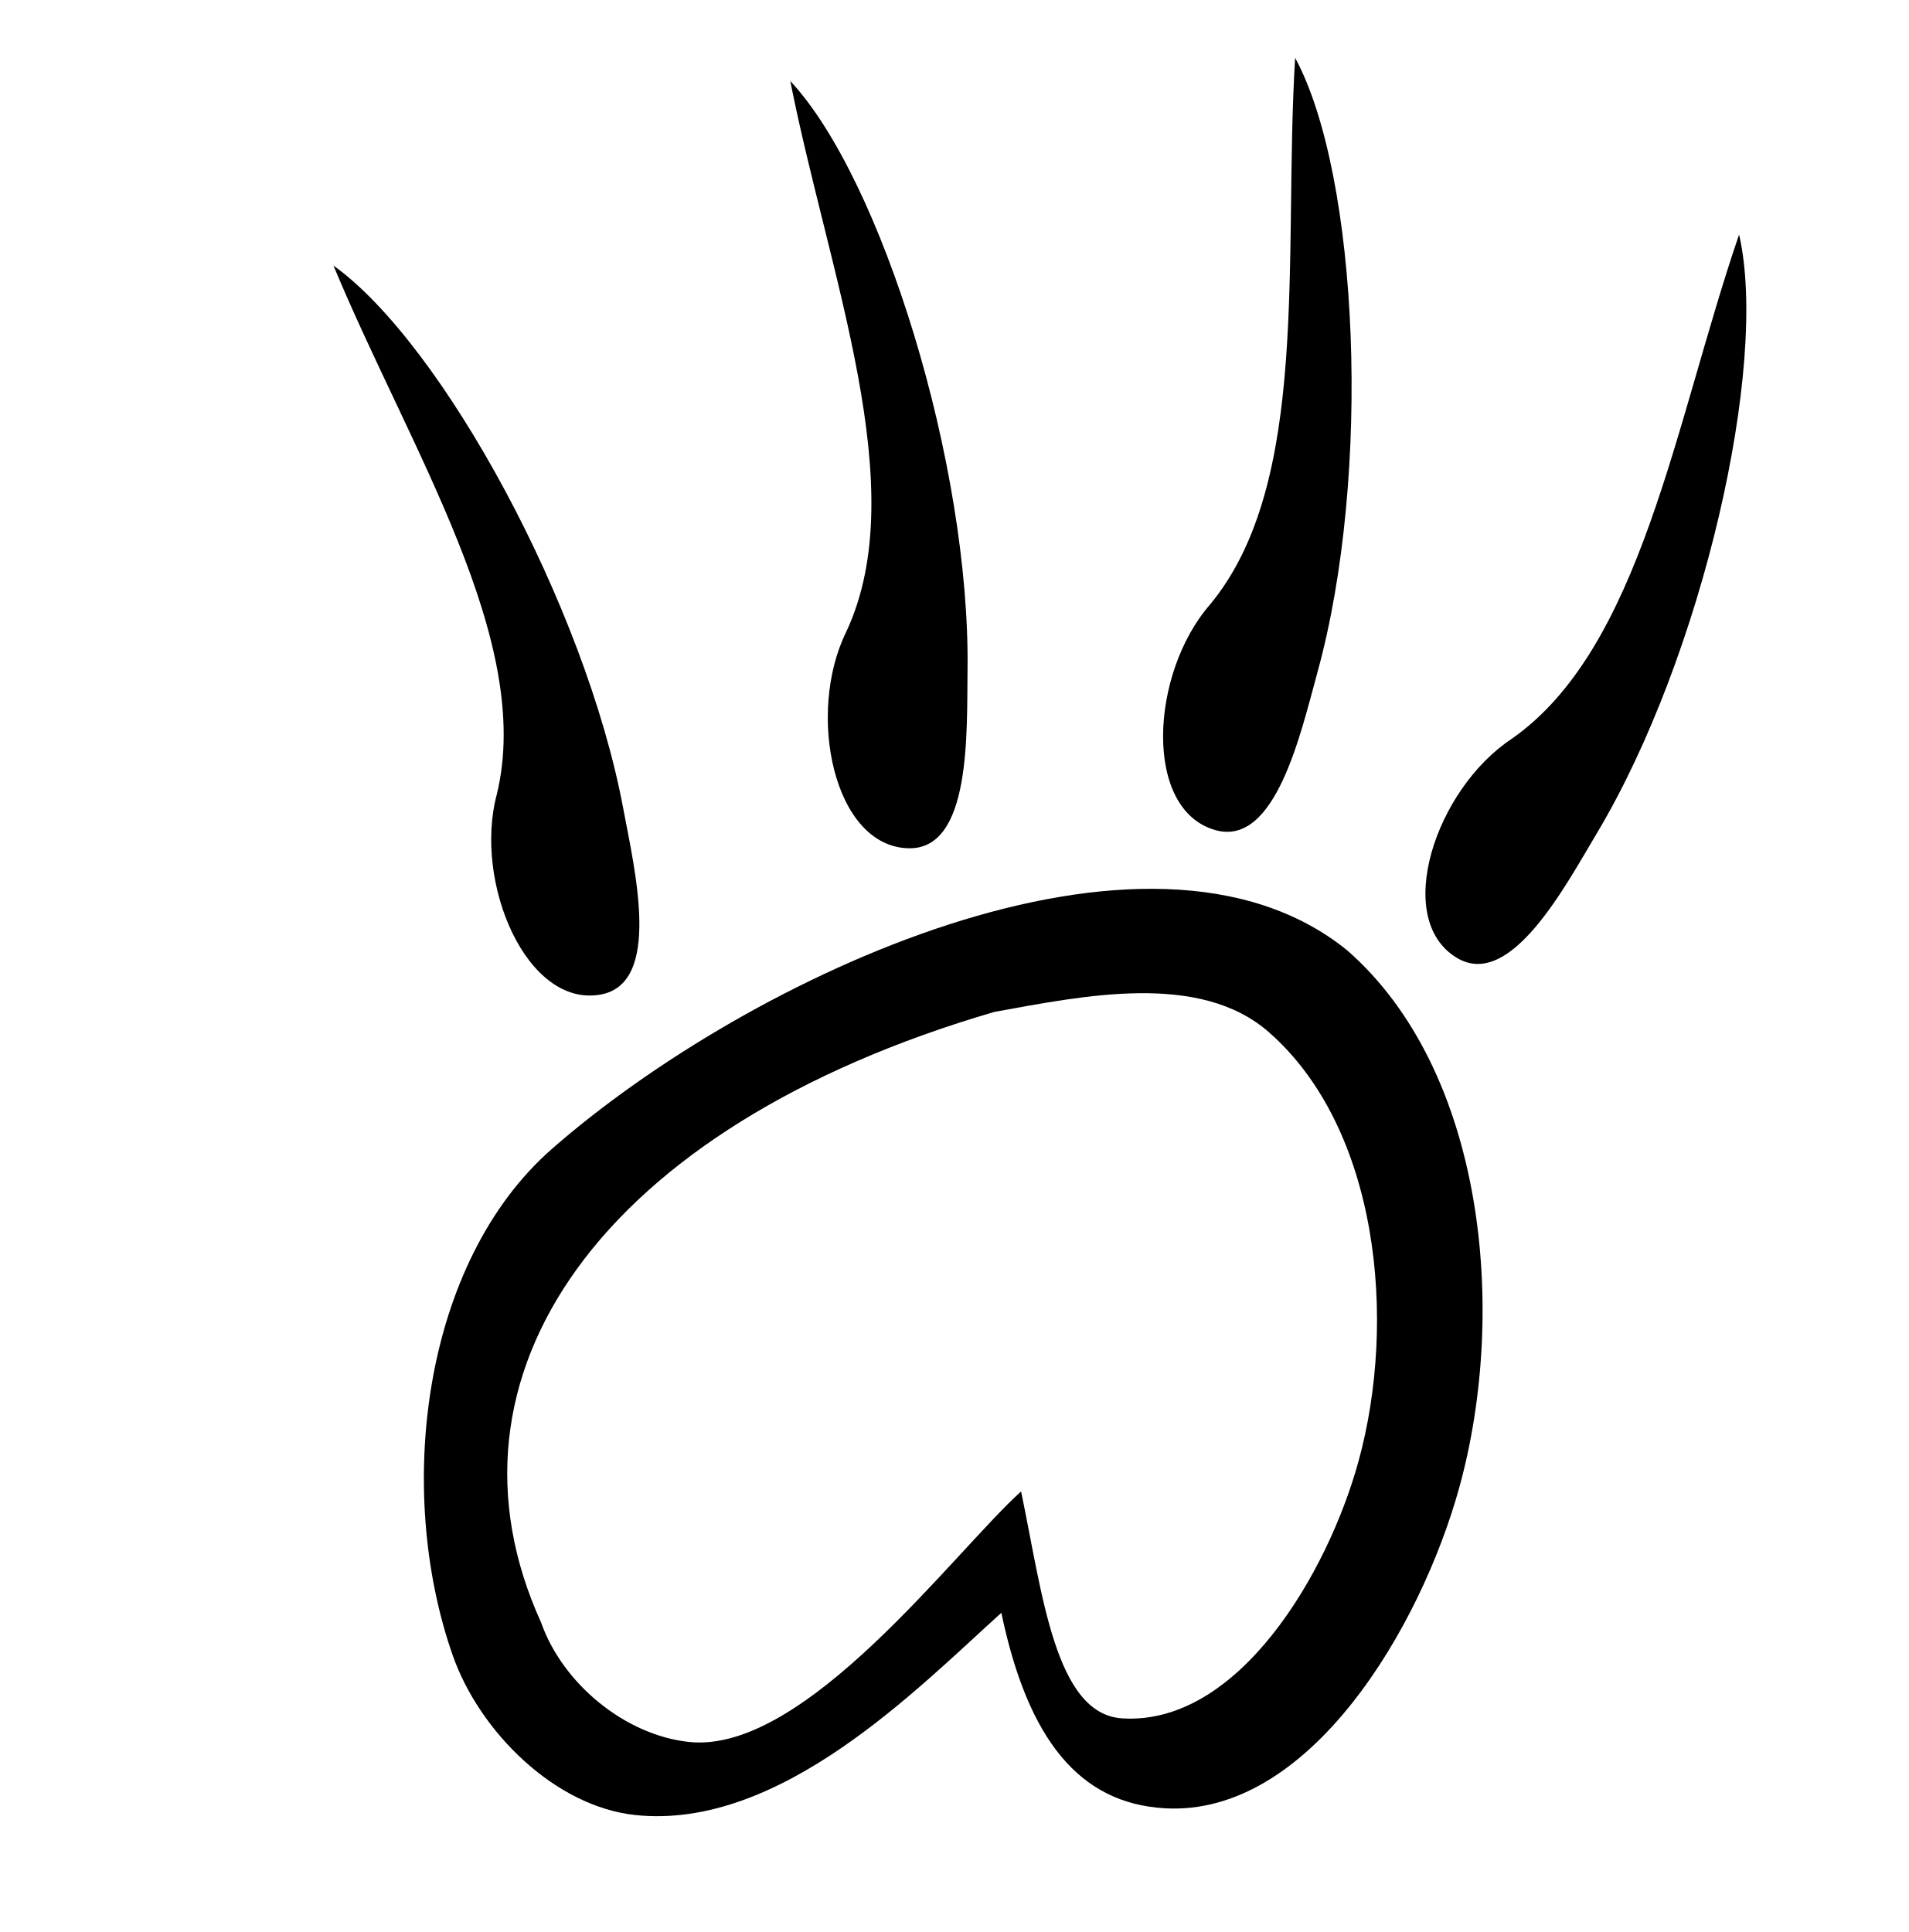
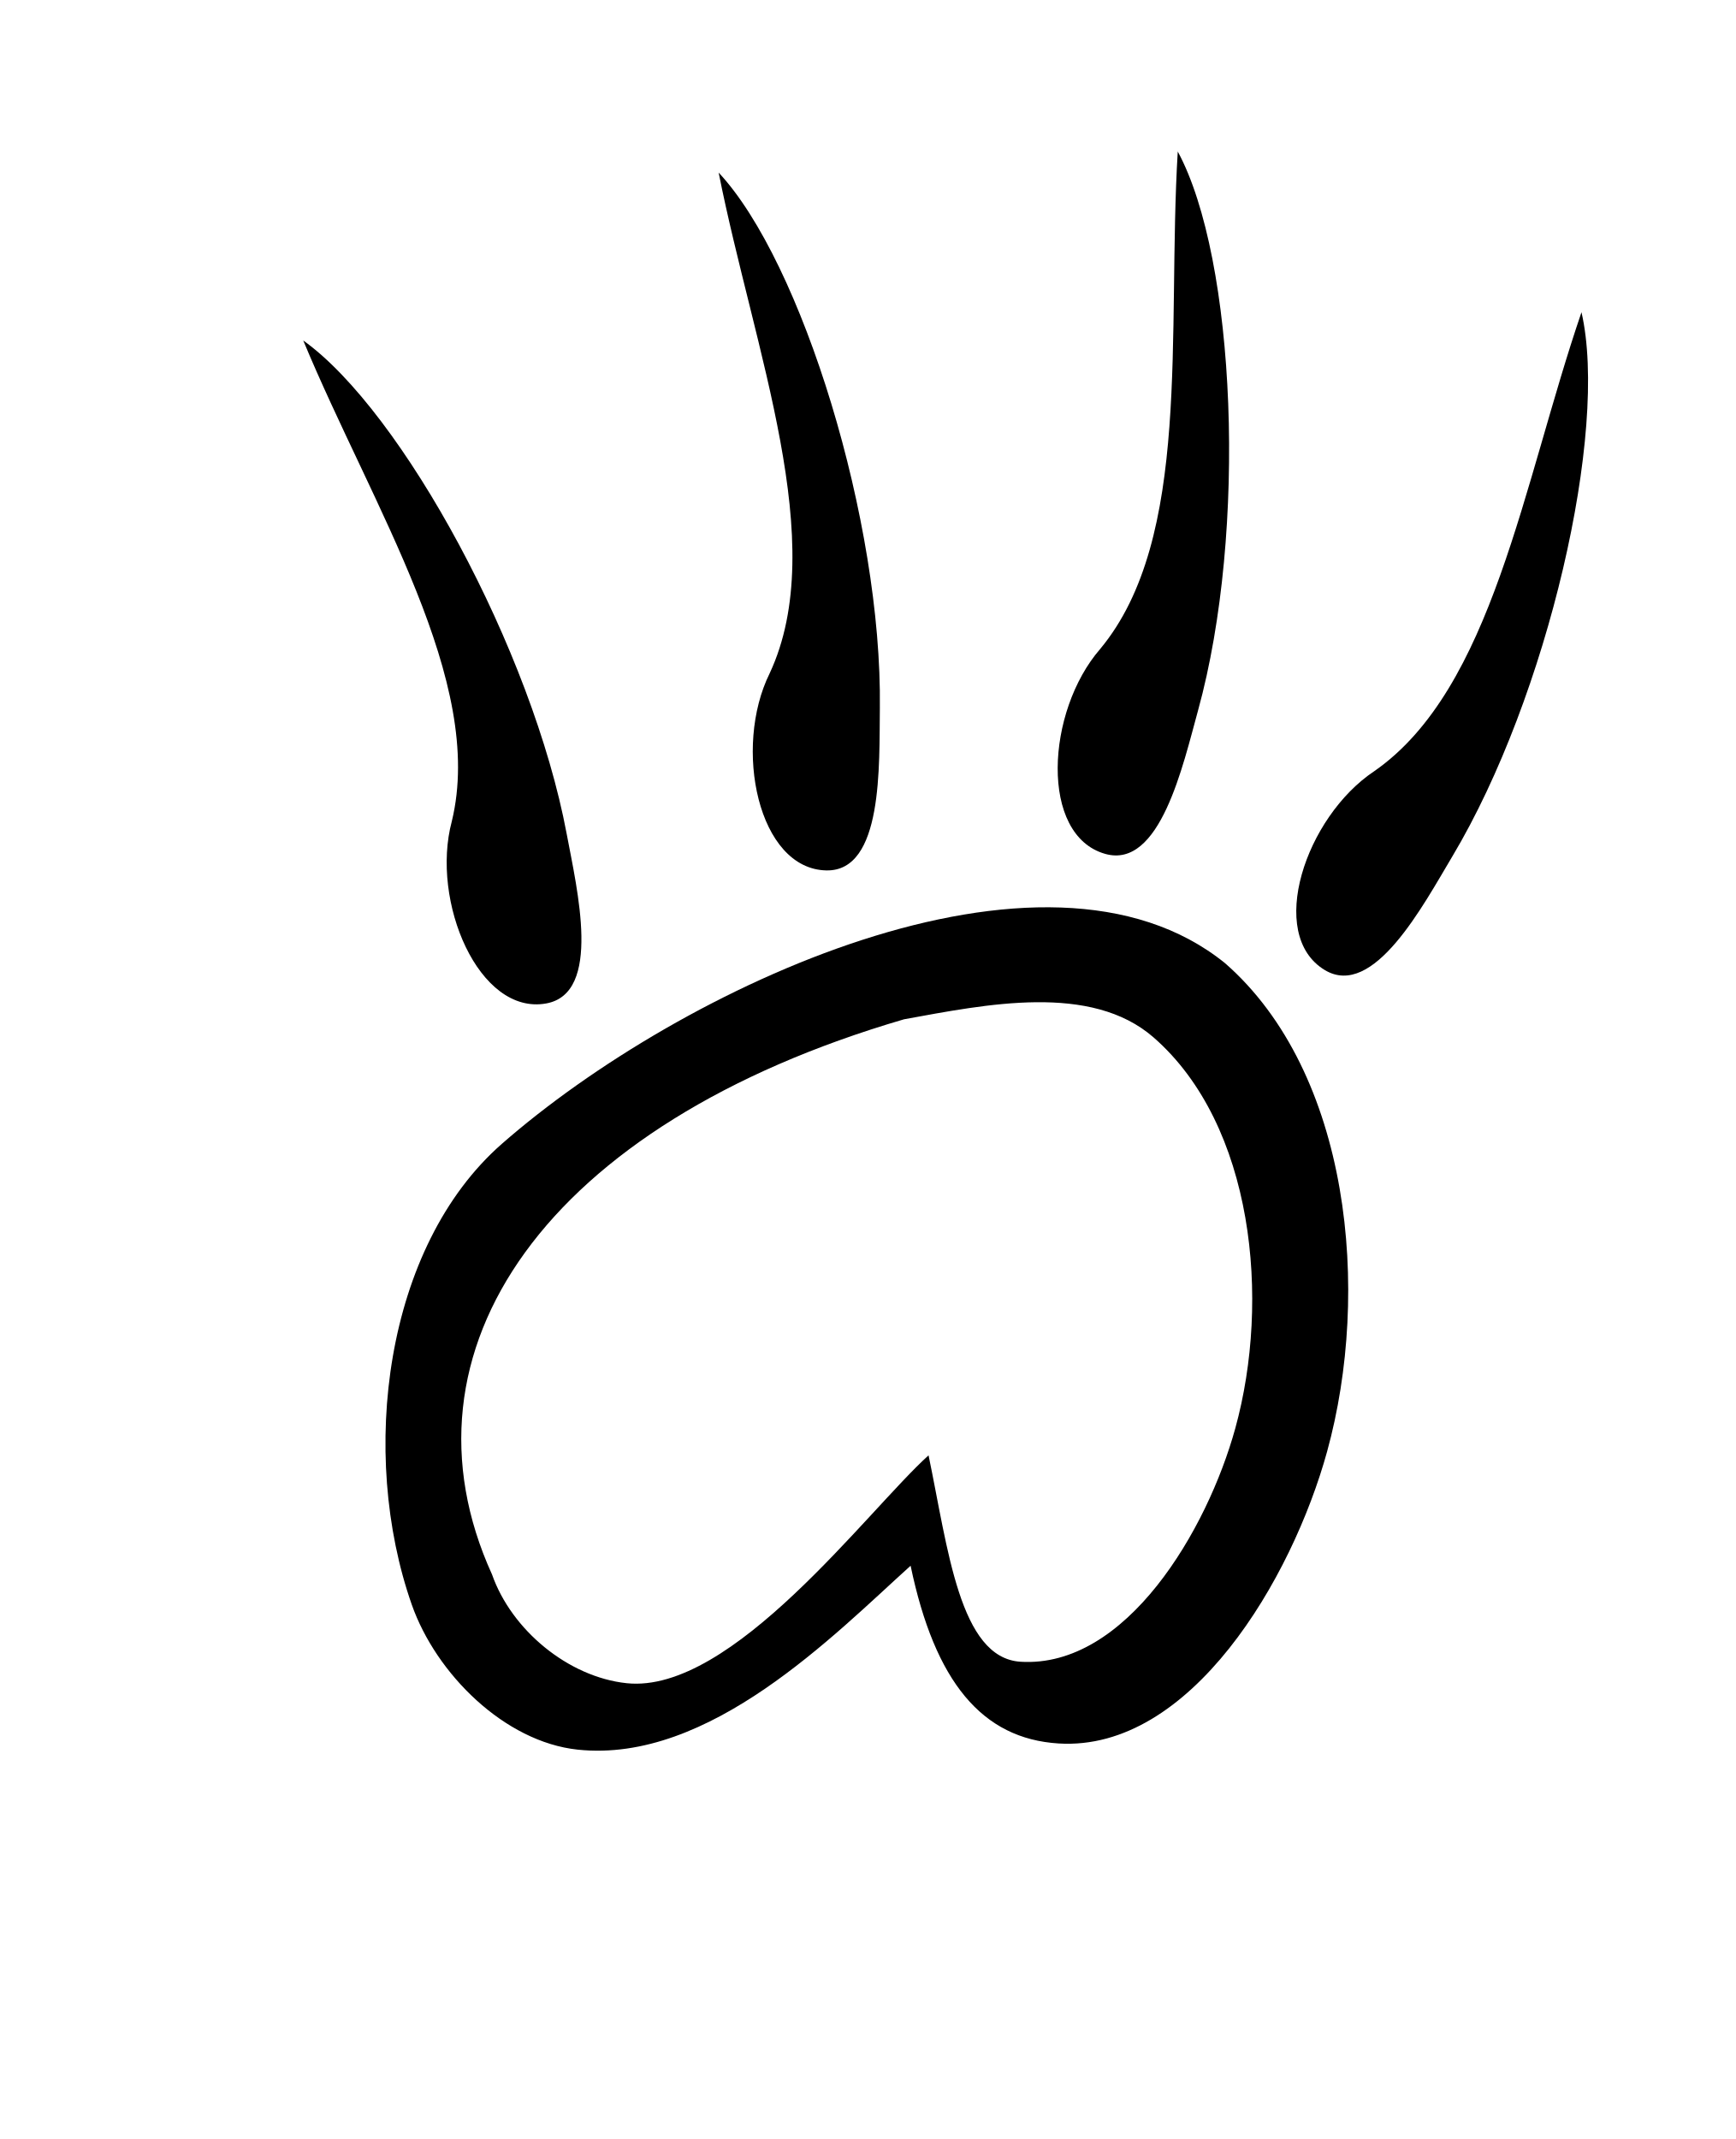
- <svg xmlns="http://www.w3.org/2000/svg" width="324.562mm" height="328.583mm" viewBox="0 0 324.562 328.583" version="1.1" id="svg8">
+ <svg xmlns="http://www.w3.org/2000/svg" width="324.562mm" height="400mm" viewBox="0 0 324.562 400" version="1.1" id="svg8">
  <defs id="defs2" />
-   <g id="layer1" transform="translate(65.39433,31.0265)">
-     <path id="path4599" style="opacity:1;vector-effect:none;fill:#000000;fill-opacity:1;stroke:none;stroke-width:0.192;stroke-linecap:butt;stroke-linejoin:miter;stroke-miterlimit:4;stroke-dasharray:none;stroke-dashoffset:0;stroke-opacity:1" d="m 108.249,222.626 c 3.637,17.414 5.777,37.89 17.205,38.599 19.742,1.224 34.912,-24.61 40.165,-43.68 6.606,-23.979 3.461,-56.659 -15.254,-73.041 -11.746,-10.281 -31.346,-6.211 -46.704,-3.42 -67.154,19.653 -96.108,61.951 -77.043,103.82 3.638,10.373 14.24,19.173 25.171,20.332 19.717,2.091 45.022,-32.291 56.459,-42.61 z m -3.356,20.644 C 90.597,256.169 67.286,280.276 42.639,277.663 28.975,276.214 16.152,263.498 11.604,250.532 1.712,222.334 6.458,183.637 28.481,164.354 61.855,135.133 129.83,103.137 163.714,130.608 c 23.394,20.477 27.325,61.327 19.068,91.301 -6.567,23.837 -25.529,56.129 -50.207,54.599 -14.285,-0.886 -23.136,-11.471 -27.682,-33.238 z" />
-     <path style="opacity:1;vector-effect:none;fill:#000000;fill-opacity:1;stroke:none;stroke-width:0.298;stroke-linecap:butt;stroke-linejoin:miter;stroke-miterlimit:4;stroke-dasharray:none;stroke-dashoffset:0;stroke-opacity:1" d="m 154.852,-21.191 c 10.84,20.022 13.058,70.904 3.796,104.51 -2.83,10.27 -7.105,29.728 -17.358,26.836 -12.303,-3.47 -11.099,-26.637 -0.933,-38.336 17.198,-20.712 12.453,-59.132 14.495,-93.01 z" id="path4608" />
-     <path id="path4616" d="m 230.35,8.863 c 5.122,22.184 -6.277,71.822 -24.146,101.754 -5.461,9.147 -14.758,26.766 -23.872,21.25 -10.936,-6.618 -3.612,-28.63 9.3,-37.203 22.088,-15.39 27.736,-53.688 38.718,-85.801 z" style="opacity:1;vector-effect:none;fill:#000000;fill-opacity:1;stroke:none;stroke-width:0.298;stroke-linecap:butt;stroke-linejoin:miter;stroke-miterlimit:4;stroke-dasharray:none;stroke-dashoffset:0;stroke-opacity:1" />
-     <path id="path4618" d="m 68.995,-17.254 c 15.558,16.623 30.593,65.283 30.147,100.14 -0.136,10.653 0.658,30.558 -9.994,30.357 C 76.367,113.004 71.663,90.287 78.533,76.394 89.923,52.001 75.601,16.037 68.995,-17.254 Z" style="opacity:1;vector-effect:none;fill:#000000;fill-opacity:1;stroke:none;stroke-width:0.298;stroke-linecap:butt;stroke-linejoin:miter;stroke-miterlimit:4;stroke-dasharray:none;stroke-dashoffset:0;stroke-opacity:1" />
-     <path style="opacity:1;vector-effect:none;fill:#000000;fill-opacity:1;stroke:none;stroke-width:0.298;stroke-linecap:butt;stroke-linejoin:miter;stroke-miterlimit:4;stroke-dasharray:none;stroke-dashoffset:0;stroke-opacity:1" d="M -8.689,14.141 C 9.835,27.377 34.152,72.127 40.574,106.391 c 1.962,10.471 6.658,29.831 -3.825,31.731 C 24.172,140.401 15.09,119.054 19.091,104.081 25.458,77.923 4.339,45.481 -8.689,14.141 Z" id="path4620" />
+   <g id="layer1" transform="translate(65.39433,102.4436)">
+     <path id="path4599" style="opacity:1;vector-effect:none;fill:#000000;fill-opacity:1;stroke:none;stroke-width:0.192;stroke-linecap:butt;stroke-linejoin:miter;stroke-miterlimit:4;stroke-dasharray:none;stroke-dashoffset:0;stroke-opacity:1" d="m 108.249,169.709 c 3.637,17.414 5.777,37.89 17.205,38.599 19.742,1.224 34.912,-24.61 40.165,-43.68 6.606,-23.979 3.461,-56.659 -15.254,-73.041 C 138.62,81.307 119.019,85.377 103.661,88.168 36.508,107.821 7.553,150.119 26.618,191.988 c 3.638,10.373 14.24,19.173 25.171,20.332 19.717,2.091 45.022,-32.291 56.459,-42.61 z m -3.356,20.644 C 90.597,203.252 67.286,227.359 42.639,224.746 28.975,223.297 16.152,210.582 11.604,197.615 1.712,169.417 6.458,130.72 28.481,111.437 61.855,82.216 129.83,50.22 163.714,77.691 c 23.394,20.477 27.325,61.327 19.068,91.301 -6.567,23.837 -25.529,56.129 -50.207,54.599 -14.285,-0.886 -23.136,-11.471 -27.682,-33.238 z" />
+     <path style="opacity:1;vector-effect:none;fill:#000000;fill-opacity:1;stroke:none;stroke-width:0.298;stroke-linecap:butt;stroke-linejoin:miter;stroke-miterlimit:4;stroke-dasharray:none;stroke-dashoffset:0;stroke-opacity:1" d="m 154.852,-74.108 c 10.84,20.022 13.058,70.904 3.796,104.51 -2.83,10.27 -7.105,29.727 -17.358,26.836 -12.303,-3.47 -11.099,-26.637 -0.933,-38.336 17.198,-20.712 12.453,-59.132 14.495,-93.01 z" id="path4608" />
+     <path id="path4616" d="m 230.35,-44.054 c 5.122,22.184 -6.277,71.822 -24.146,101.754 -5.461,9.147 -14.758,26.766 -23.872,21.25 -10.936,-6.618 -3.612,-28.63 9.3,-37.203 22.088,-15.39 27.736,-53.688 38.718,-85.801 z" style="opacity:1;vector-effect:none;fill:#000000;fill-opacity:1;stroke:none;stroke-width:0.298;stroke-linecap:butt;stroke-linejoin:miter;stroke-miterlimit:4;stroke-dasharray:none;stroke-dashoffset:0;stroke-opacity:1" />
+     <path id="path4618" d="m 68.995,-70.17 c 15.558,16.623 30.593,65.283 30.147,100.14 -0.136,10.653 0.658,30.558 -9.994,30.357 C 76.367,60.087 71.663,37.37 78.533,23.478 89.923,-0.916 75.601,-36.88 68.995,-70.17 Z" style="opacity:1;vector-effect:none;fill:#000000;fill-opacity:1;stroke:none;stroke-width:0.298;stroke-linecap:butt;stroke-linejoin:miter;stroke-miterlimit:4;stroke-dasharray:none;stroke-dashoffset:0;stroke-opacity:1" />
+     <path style="opacity:1;vector-effect:none;fill:#000000;fill-opacity:1;stroke:none;stroke-width:0.298;stroke-linecap:butt;stroke-linejoin:miter;stroke-miterlimit:4;stroke-dasharray:none;stroke-dashoffset:0;stroke-opacity:1" d="M -8.689,-38.775 C 9.835,-25.539 34.152,19.211 40.574,53.474 42.537,63.945 47.232,83.305 36.75,85.204 24.172,87.484 15.09,66.137 19.091,51.164 25.458,25.007 4.339,-7.436 -8.689,-38.775 Z" id="path4620" />
  </g>
</svg>
